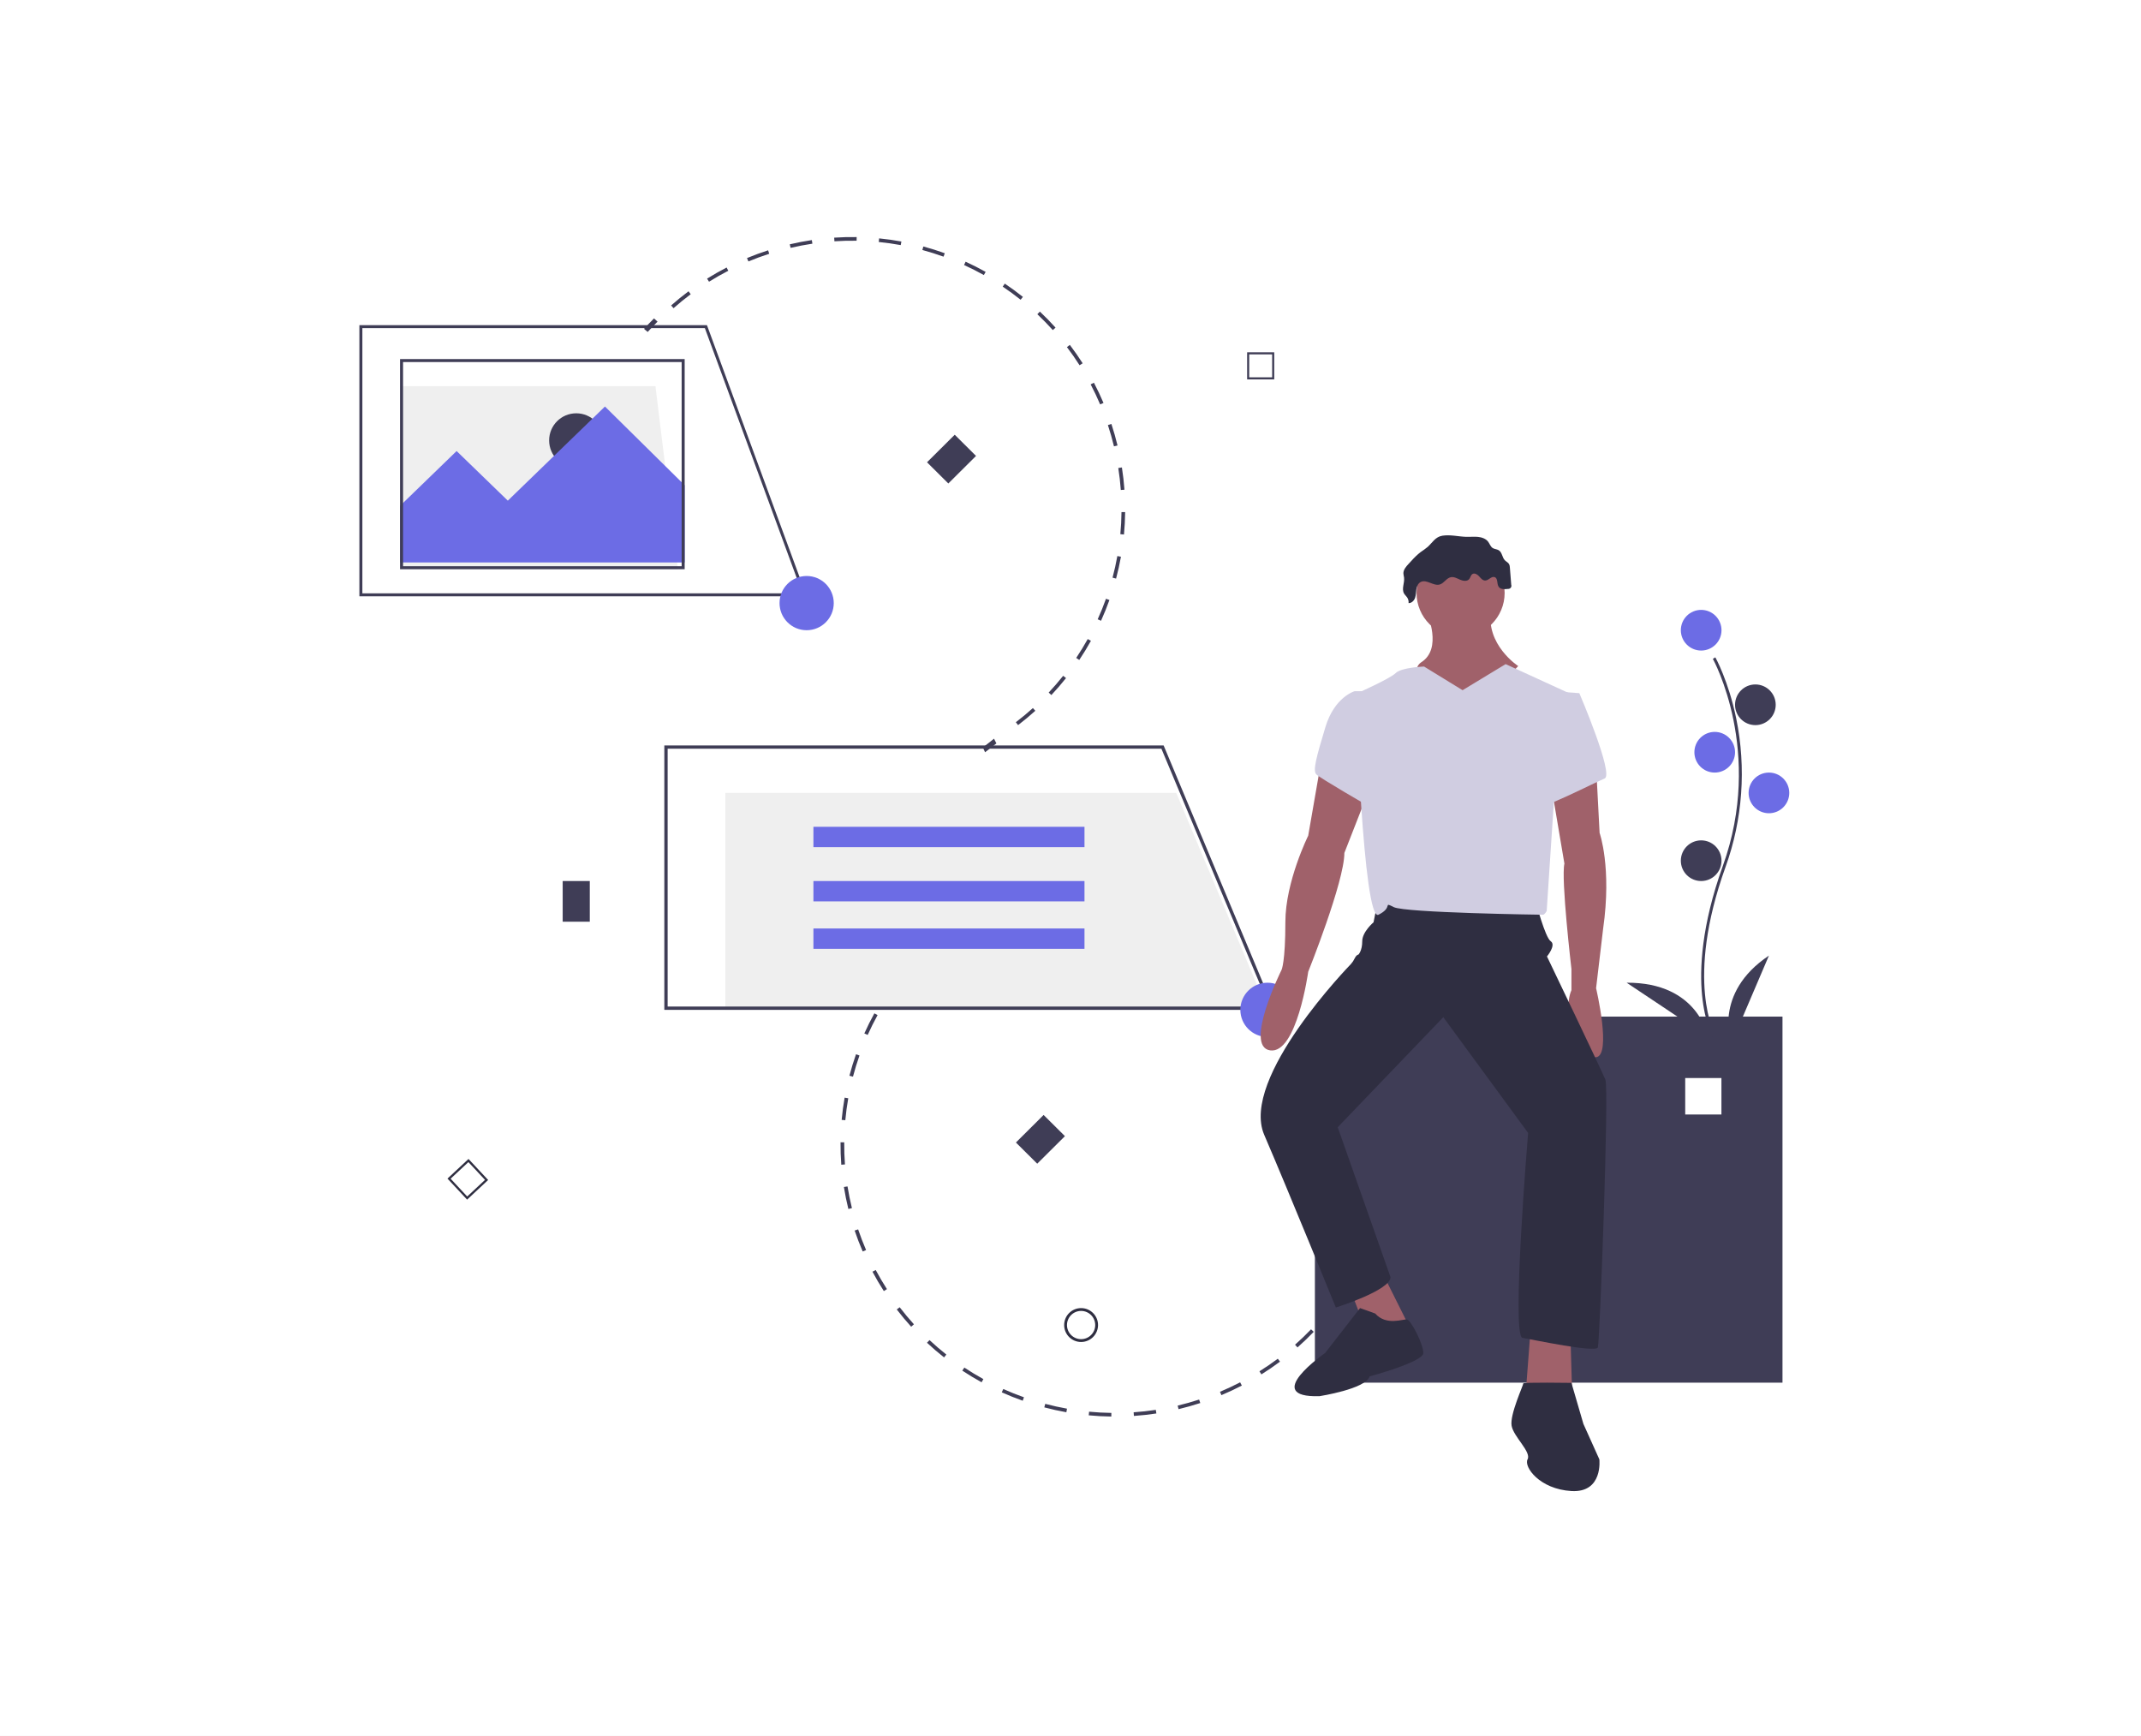
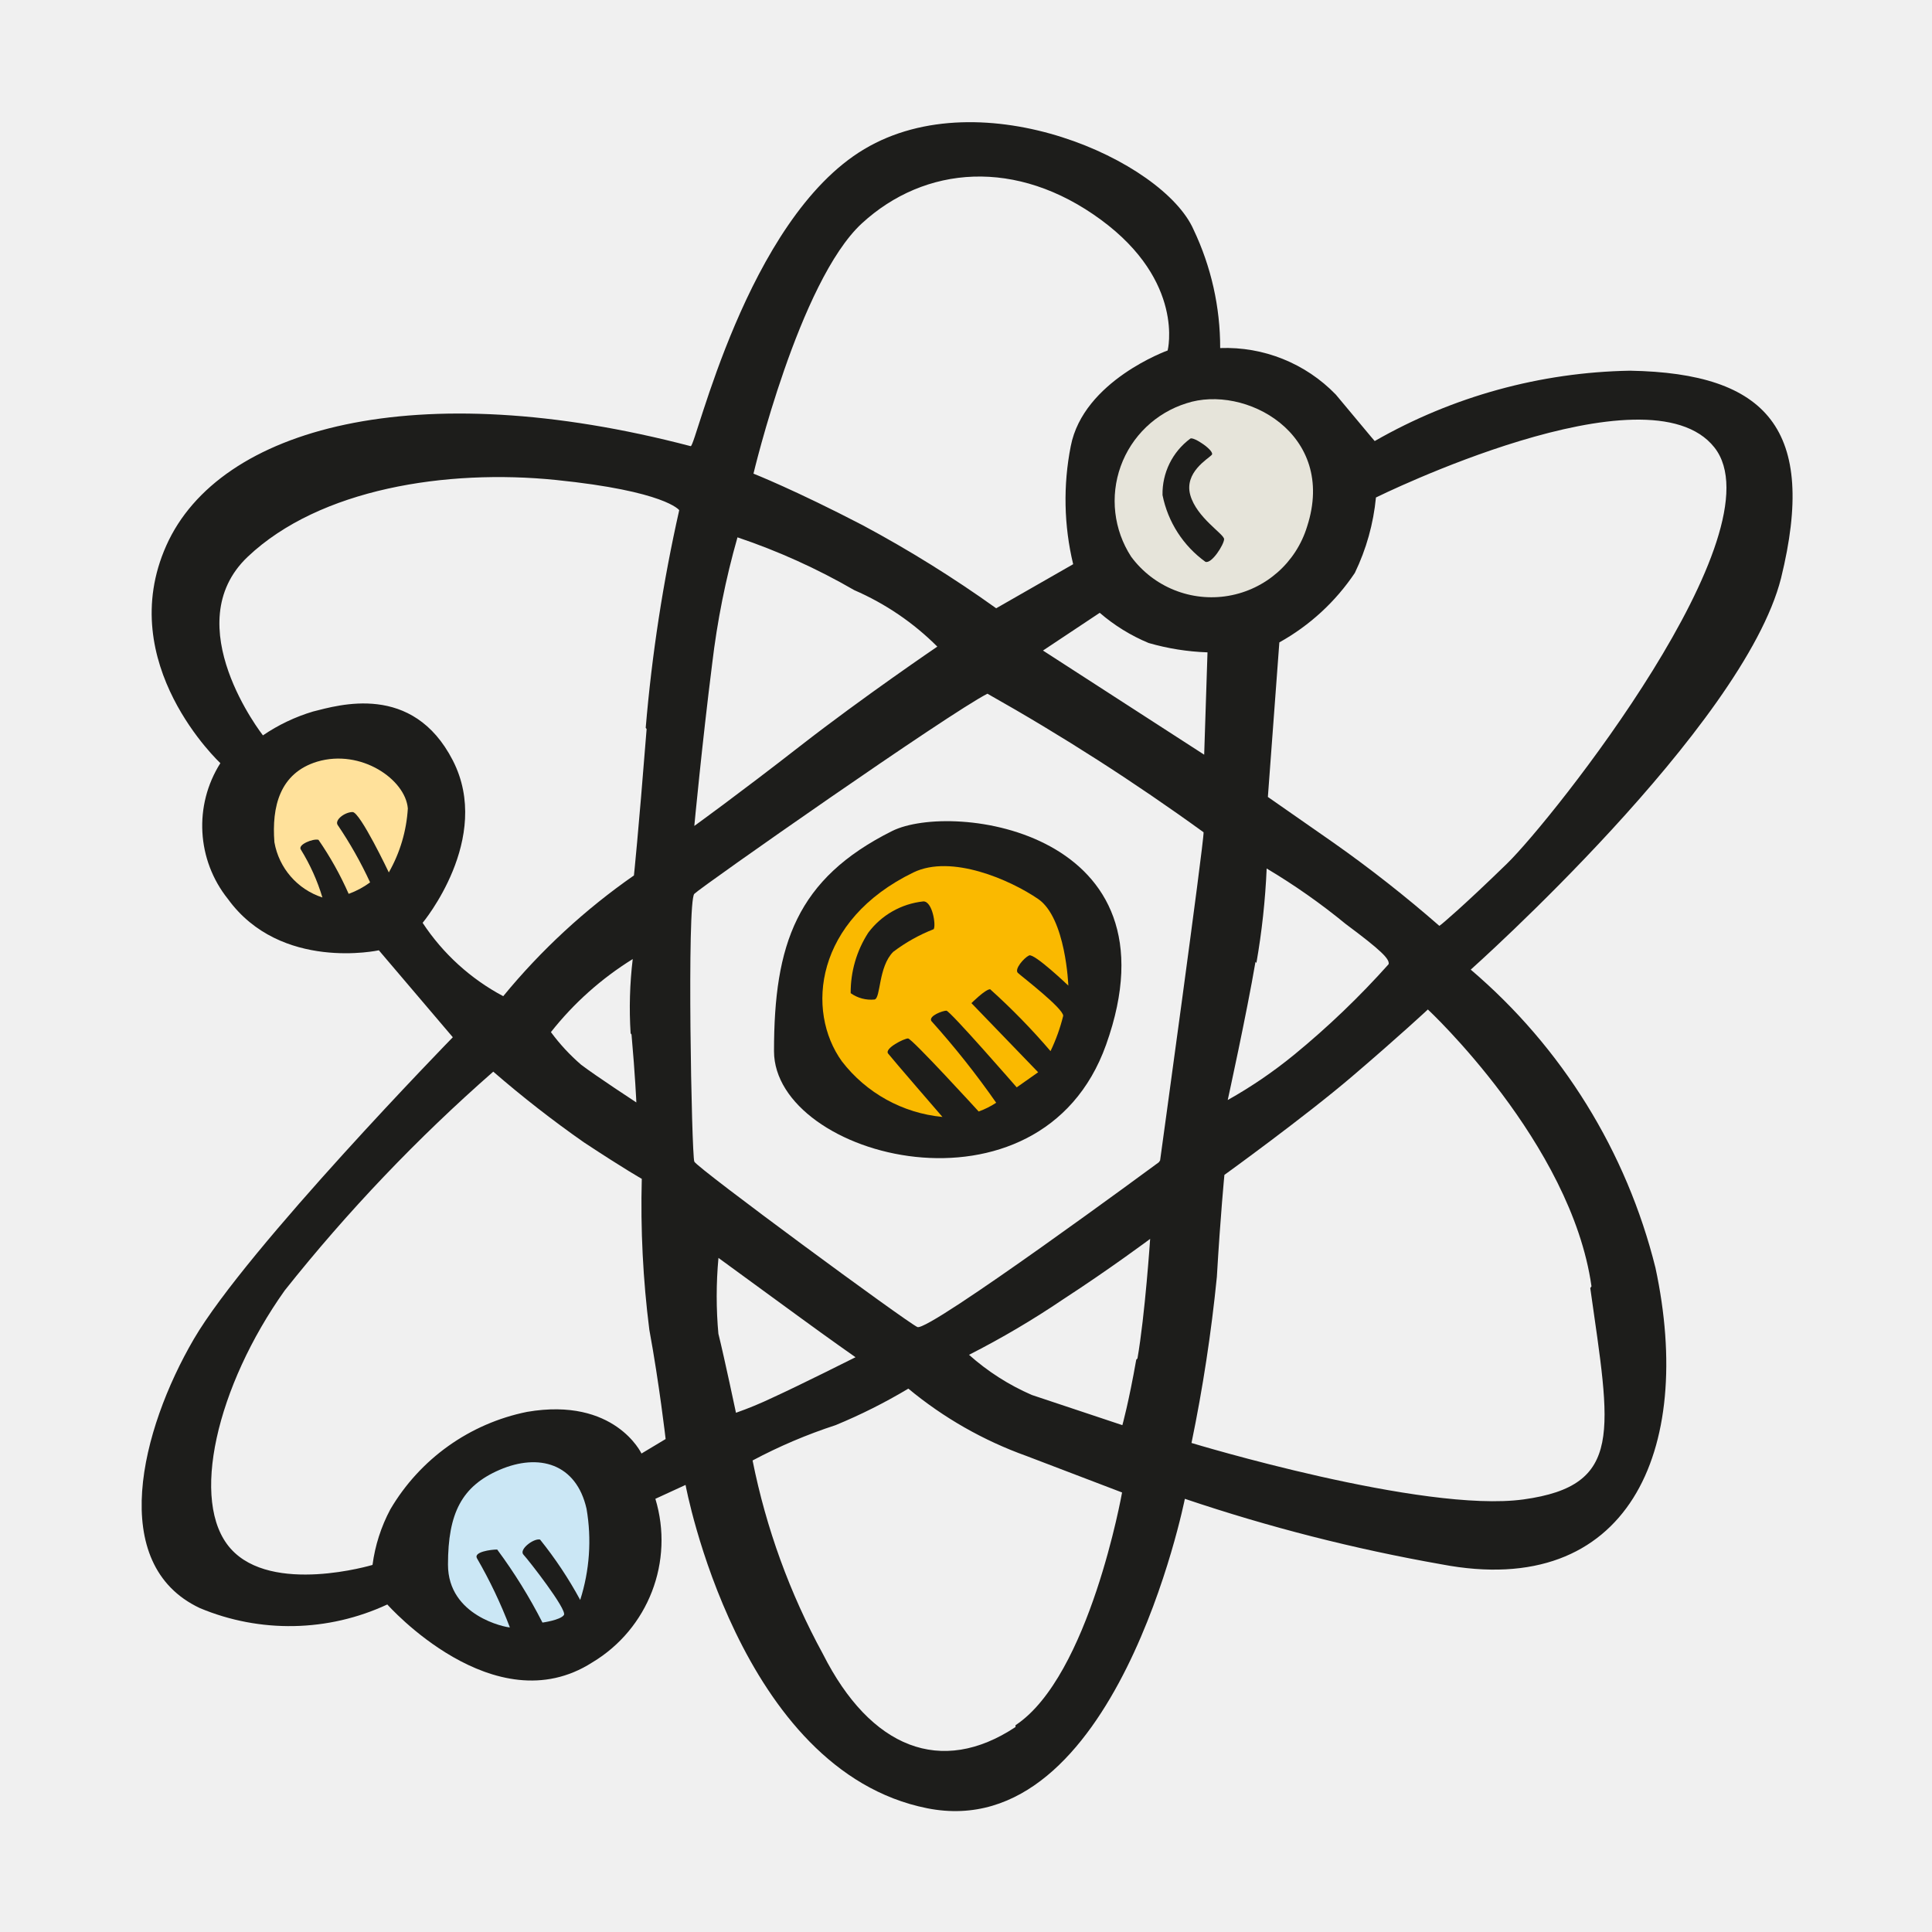
- <svg xmlns="http://www.w3.org/2000/svg" width="560px" height="454px" viewBox="0 0 560 454" version="1.1">
-   <g id="Agency-2" stroke="none" stroke-width="1" fill="none" fill-rule="evenodd">
-     <g id="Agency-1" transform="translate(-172, -1602)">
-       <g id="1" transform="translate(172, 1602)">
-         <rect id="Rectangle-Copy-16" fill="#FFFFFF" x="0" y="0" width="560" height="454" />
-         <g id="undraw_site_content_ihgn" transform="translate(94, 62)" fill-rule="nonzero">
-           <polygon id="Path" fill="#EFEFEF" points="83.308 86.876 10.635 86.876 10.635 39.005 77.436 39.005" />
-           <ellipse id="Oval" fill="#3F3D56" cx="56.72" cy="53.189" rx="7.09" ry="7.092" />
-           <path d="M74.445,24.009 C75.295,23.085 76.176,22.165 77.062,21.276 L77.991,22.125 C77.115,23.003 76.246,23.91 75.408,24.822 L74.445,24.009 Z" id="Path" fill="#3F3D56" />
-           <path d="M81.536,17.893 C82.998,16.601 84.531,15.354 86.093,14.188 L86.667,14.951 C85.126,16.101 83.613,17.331 82.171,18.607 L81.536,17.893 Z M90.944,10.872 C92.599,9.839 94.318,8.862 96.053,7.968 L96.493,8.815 C94.78,9.697 93.084,10.66 91.452,11.68 L90.944,10.872 Z M101.387,5.496 C103.187,4.751 105.043,4.069 106.905,3.471 L107.199,4.378 C105.362,4.968 103.53,5.641 101.754,6.377 L101.387,5.496 Z M112.79,2.827 L112.571,1.899 C114.475,1.453 116.418,1.08 118.345,0.791 L118.487,1.734 C116.586,2.019 114.669,2.387 112.79,2.827 Z M124.255,1.109 L124.191,0.158 C126.139,0.028 128.117,-0.022 130.069,0.009 L130.054,0.962 C128.128,0.931 126.177,0.981 124.255,1.109 L124.255,1.109 Z M135.846,1.294 L135.941,0.346 C137.885,0.538 139.846,0.815 141.768,1.167 L141.595,2.105 C139.698,1.757 137.764,1.484 135.846,1.294 L135.846,1.294 Z M171.704,126.897 C173.232,125.731 174.732,124.486 176.16,123.195 L176.803,123.902 C175.355,125.21 173.835,126.472 172.286,127.654 L171.704,126.897 Z M147.256,3.386 L147.506,2.466 C149.39,2.975 151.278,3.569 153.116,4.232 L152.791,5.128 C150.977,4.475 149.115,3.888 147.256,3.386 Z M180.295,119.139 C181.61,117.737 182.884,116.263 184.08,114.757 L184.831,115.349 C183.618,116.875 182.327,118.369 180.994,119.79 L180.295,119.139 Z M158.163,7.317 L158.561,6.45 C160.338,7.261 162.102,8.154 163.805,9.106 L163.337,9.937 C161.656,8.998 159.916,8.116 158.163,7.317 Z M187.493,110.081 C188.562,108.483 189.577,106.821 190.51,105.142 L191.347,105.604 C190.401,107.306 189.372,108.99 188.289,110.61 L187.493,110.081 Z M168.278,12.969 L168.813,12.179 C170.432,13.267 172.026,14.434 173.55,15.65 L172.953,16.395 C171.448,15.195 169.875,14.042 168.278,12.969 Z M193.112,99.973 C193.904,98.222 194.634,96.418 195.279,94.609 L196.181,94.928 C195.526,96.762 194.787,98.591 193.984,100.365 L193.112,99.973 Z M177.329,20.189 L177.986,19.496 C179.406,20.834 180.786,22.245 182.088,23.692 L181.376,24.329 C180.091,22.901 178.729,21.508 177.329,20.189 Z M196.997,89.085 C197.492,87.227 197.915,85.327 198.253,83.439 L199.195,83.607 C198.852,85.52 198.424,87.446 197.922,89.33 L196.997,89.085 Z M185.066,28.786 L185.828,28.21 C187.007,29.761 188.135,31.379 189.18,33.02 L188.372,33.531 C187.341,31.912 186.229,30.316 185.066,28.786 Z M199.035,77.709 C199.215,75.798 199.317,73.855 199.337,71.934 L200.294,71.945 C200.273,73.892 200.17,75.861 199.988,77.798 L199.035,77.709 Z M191.274,38.536 L192.121,38.094 C193.026,39.816 193.87,41.599 194.631,43.393 L193.75,43.764 C192.999,41.994 192.166,40.235 191.274,38.536 L191.274,38.536 Z M199.158,66.154 C199.019,64.244 198.797,62.311 198.5,60.41 L199.445,60.263 C199.747,62.19 199.971,64.149 200.112,66.085 L199.158,66.154 Z M195.785,49.177 L196.694,48.879 C197.303,50.725 197.844,52.627 198.301,54.516 L197.371,54.739 C196.92,52.874 196.385,50.998 195.785,49.177 L195.785,49.177 Z" id="Shape" fill="#3F3D56" />
-           <path d="M163.071,133.48 C164.053,132.749 165.037,131.982 165.995,131.2 L166.616,132.434 C165.645,133.227 164.647,134.005 163.652,134.746 L163.071,133.48 Z" id="Path" fill="#3F3D56" />
-           <polygon id="Path" fill="#6C6CE5" points="10.635 70.306 25.432 55.969 38.825 68.945 64.236 44.324 85.081 64.906 85.081 85.103 10.635 85.103" />
-           <path d="M249.924,203.892 L249.924,299.632 L372.227,299.632 L372.227,203.892 L249.924,203.892 Z M356.257,229.495 L346.784,229.495 L346.784,219.957 L356.257,219.957 L356.257,229.495 Z" id="Shape" fill="#3F3D56" />
-           <rect id="Rectangle" fill="#3F3D56" x="53.175" y="168.432" width="7.09" height="10.638" />
-           <polygon id="Rectangle" fill="#3F3D56" transform="translate(178.1328, 235.9897) rotate(45) translate(-178.1328, -235.9897) " points="174.217 230.892 182.077 230.87 182.048 241.087 174.188 241.11" />
-           <polygon id="Rectangle" fill="#3F3D56" transform="translate(154.8809, 58.07808) rotate(45) translate(-154.8809, -58.07808) " points="150.966 52.98 158.825 52.958 158.796 63.176 150.937 63.198" />
-           <path d="M258.787,268.236 C258.435,269.252 258.066,270.271 257.688,271.265 L257.014,270.708 C257.388,269.727 257.752,268.722 258.099,267.719 L258.787,268.236 Z" id="Path" fill="#3F3D56" />
-           <path d="M257.014,277.199 C255.915,278.814 254.735,280.403 253.506,281.92 L252.757,281.323 C253.969,279.826 255.133,278.258 256.217,276.665 L257.014,277.199 Z M249.616,286.337 C248.264,287.749 246.836,289.122 245.371,290.418 L244.731,289.706 C246.177,288.427 247.586,287.073 248.919,285.68 L249.616,286.337 Z M240.799,294.136 C239.234,295.305 237.598,296.425 235.936,297.467 L235.423,296.66 C237.063,295.633 238.677,294.527 240.221,293.373 L240.799,294.136 Z M230.369,299.549 L230.815,300.394 C229.073,301.298 227.276,302.141 225.473,302.899 L225.099,302.02 C226.878,301.272 228.651,300.441 230.369,299.549 Z M219.642,304.054 L219.942,304.96 C218.078,305.569 216.166,306.107 214.258,306.561 L214.034,305.633 C215.917,305.186 217.803,304.654 219.642,304.054 Z M208.314,306.746 L208.46,307.689 C206.519,307.983 204.542,308.201 202.583,308.335 L202.516,307.383 C204.449,307.251 206.4,307.036 208.314,306.746 L208.314,306.746 Z M141.958,193.844 C140.763,195.353 139.616,196.932 138.549,198.537 L137.746,198.011 C138.828,196.384 139.991,194.784 141.203,193.254 L141.958,193.844 Z M196.686,307.543 L196.673,308.497 C194.711,308.47 192.726,308.362 190.771,308.175 L190.863,307.225 C192.792,307.41 194.751,307.517 196.686,307.543 Z M135.541,203.494 C134.612,205.179 133.741,206.924 132.954,208.68 L132.076,208.292 C132.874,206.512 133.756,204.744 134.698,203.036 L135.541,203.494 Z M185.086,306.433 L184.916,307.373 C182.984,307.027 181.044,306.598 179.147,306.097 L179.395,305.175 C181.265,305.669 183.18,306.093 185.086,306.433 Z M130.804,214.059 C130.164,215.874 129.592,217.736 129.104,219.596 L128.174,219.355 C128.669,217.471 129.248,215.583 129.897,213.744 L130.804,214.059 Z M173.826,303.458 L173.504,304.357 C171.656,303.704 169.812,302.966 168.024,302.165 L168.419,301.295 C170.184,302.086 172.003,302.814 173.826,303.458 Z M127.867,225.252 C127.534,227.145 127.276,229.076 127.101,230.99 L126.143,230.903 C126.321,228.964 126.583,227.007 126.92,225.088 L127.867,225.252 Z M163.21,298.7 L162.744,299.535 C161.027,298.59 159.33,297.563 157.7,296.483 L158.234,295.689 C159.842,296.755 161.516,297.768 163.21,298.7 Z M126.812,236.771 C126.796,238.695 126.861,240.642 127.005,242.556 L126.046,242.627 C125.9,240.687 125.835,238.714 125.851,236.763 L126.812,236.771 Z M153.526,292.281 L152.929,293.028 C151.393,291.817 149.89,290.527 148.462,289.194 L149.121,288.499 C150.529,289.814 152.012,291.086 153.526,292.281 L153.526,292.281 Z M127.678,248.306 C127.982,250.203 128.369,252.112 128.83,253.98 L127.897,254.207 C127.429,252.314 127.036,250.379 126.729,248.455 L127.678,248.306 Z M145.043,284.365 L144.329,285.003 C143.017,283.558 141.749,282.039 140.559,280.488 L141.324,279.91 C142.498,281.44 143.749,282.939 145.043,284.365 Z M130.453,259.539 C131.067,261.358 131.766,263.177 132.532,264.946 L131.649,265.322 C130.873,263.53 130.163,261.686 129.541,259.843 L130.453,259.539 Z M137.988,275.165 L137.177,275.679 C136.123,274.041 135.119,272.33 134.201,270.612 L135.051,270.165 C135.956,271.862 136.947,273.548 137.988,275.165 Z" id="Shape" fill="#3F3D56" />
-           <path d="M147.118,185.274 C146.231,186.139 145.349,187.035 144.497,187.935 L143.573,187.087 C144.437,186.174 145.331,185.266 146.23,184.389 L147.118,185.274 Z" id="Path" fill="#3F3D56" />
-           <path d="M354.018,209.211 C353.931,209.065 351.893,205.547 351.186,198.243 C350.538,191.541 350.955,180.246 356.623,164.489 C367.362,134.639 354.148,110.555 354.013,110.315 L354.665,109.924 C354.7,109.985 358.109,116.126 360.124,125.904 C362.785,138.867 361.816,152.346 357.33,164.761 C346.609,194.559 354.579,208.666 354.661,208.805 L354.018,209.211 Z" id="Path" fill="#3F3D56" />
-           <ellipse id="Oval" fill="#6C6CE5" cx="350.957" cy="102.832" rx="5.318" ry="5.319" />
-           <ellipse id="Oval" fill="#3F3D56" cx="365.137" cy="122.335" rx="5.318" ry="5.319" />
-           <ellipse id="Oval" fill="#6C6CE5" cx="354.502" cy="134.746" rx="5.318" ry="5.319" />
-           <ellipse id="Oval" fill="#6C6CE5" cx="368.682" cy="145.384" rx="5.318" ry="5.319" />
-           <ellipse id="Oval" fill="#3F3D56" cx="350.957" cy="163.114" rx="5.318" ry="5.319" />
-           <path d="M358.835,210.984 C358.835,210.984 353.912,197.813 368.682,187.935 L358.835,210.984 Z" id="Path" fill="#3F3D56" />
-           <path d="M352.73,209.211 C352.73,209.211 350.296,194.905 331.46,195.028 L352.73,209.211 Z" id="Path" fill="#3F3D56" />
-           <path d="M188.773,288.995 C186.325,288.995 184.341,287.01 184.341,284.562 C184.341,282.114 186.325,280.13 188.773,280.13 C191.22,280.13 193.204,282.114 193.204,284.562 C193.201,287.009 191.219,288.992 188.773,288.995 Z M188.773,280.868 C186.733,280.868 185.08,282.522 185.08,284.562 C185.08,286.602 186.733,288.256 188.773,288.256 C190.812,288.256 192.465,286.602 192.465,284.562 C192.463,282.523 190.811,280.871 188.773,280.868 Z" id="Shape" fill="#2F2E41" />
-           <path d="M239.289,37.232 L232.199,37.232 L232.199,30.141 L239.289,30.141 L239.289,37.232 Z M232.744,36.687 L238.744,36.687 L238.744,30.686 L232.744,30.686 L232.744,36.687 Z" id="Shape" fill="#3F3D56" />
-           <path d="M28.175,251.762 L23.043,246.258 L28.545,241.124 L33.678,246.628 L28.175,251.762 Z M23.861,246.287 L28.204,250.944 L32.86,246.6 L28.517,241.943 L23.861,246.287 Z" id="Shape" fill="#2F2E41" />
-           <polygon id="Path" fill="#EFEFEF" points="237.517 202.119 95.716 202.119 95.716 145.384 213.666 145.384" />
-           <path d="M239.289,202.119 L79.763,202.119 L79.763,132.973 L210.36,132.973 L210.47,133.237 L239.289,202.119 Z M80.629,201.265 L237.995,201.265 L209.78,133.827 L80.629,133.827 L80.629,201.265 Z" id="Shape" fill="#3F3D56" />
-           <rect id="Rectangle" fill="#6C6CE5" x="118.758" y="154.249" width="70.9" height="5.319" />
-           <rect id="Rectangle" fill="#6C6CE5" x="118.758" y="168.432" width="70.9" height="5.319" />
-           <rect id="Rectangle" fill="#6C6CE5" x="118.758" y="180.843" width="70.9" height="5.319" />
-           <path d="M116.986,93.968 L0,93.968 L0,23.049 L90.914,23.049 L91.008,23.304 L116.986,93.968 Z M0.781,93.188 L115.867,93.188 L90.368,23.828 L0.781,23.828 L0.781,93.188 Z" id="Shape" fill="#3F3D56" />
-           <path d="M85.081,86.876 L10.635,86.876 L10.635,31.914 L85.081,31.914 L85.081,86.876 Z M11.423,86.096 L84.293,86.096 L84.293,32.693 L11.423,32.693 L11.423,86.096 Z" id="Shape" fill="#3F3D56" />
-           <ellipse id="Oval" fill="#6C6CE5" cx="116.986" cy="95.741" rx="7.09" ry="7.092" />
-           <ellipse id="Oval" fill="#6C6CE5" cx="237.517" cy="202.119" rx="7.09" ry="7.092" />
-           <ellipse id="Oval" fill="#A0616A" cx="288.033" cy="93.081" rx="11.521" ry="11.524" />
-           <path d="M279.293,98.527 C279.293,98.527 283.345,107.645 277.773,111.191 C272.202,114.737 286.891,129.427 286.891,129.427 L303.1,112.204 C303.1,112.204 294.489,106.632 296.008,97.514 L279.293,98.527 Z" id="Path" fill="#A0616A" />
-           <path d="M251.66,136.519 L248.175,156.573 C248.175,156.573 242.202,168.605 242.202,179.133 C242.202,189.661 241.207,191.666 241.207,191.666 C241.207,191.666 231.251,211.72 238.22,212.723 C245.189,213.726 248.175,192.168 248.175,192.168 C248.175,192.168 257.633,168.605 257.633,161.085 L264.104,144.54 L251.66,136.519 Z" id="Path" fill="#A0616A" />
-           <path d="M323.472,138.292 L324.392,155.843 C324.392,155.843 327.615,164.869 325.313,180.916 L323.472,196.461 C323.472,196.461 327.615,214.012 323.472,214.514 C319.328,215.015 314.264,203.482 317.026,196.963 L317.026,191.447 C317.026,191.447 314.264,167.878 315.185,163.866 L311.962,144.811 L323.472,138.292 Z" id="Path" fill="#A0616A" />
-           <polygon id="Path" fill="#A0616A" points="258.787 274.257 263.772 287.222 274.739 285.227 267.76 271.265" />
-           <polygon id="Path" fill="#A0616A" points="306.361 285.449 304.872 304.951 317.28 304.951 316.783 288.015" />
-           <path d="M266.744,171.781 L265.264,179.225 C265.264,179.225 262.306,181.707 262.306,184.188 C262.306,186.67 261.32,187.663 261.32,187.663 C261.32,187.663 260.827,187.663 260.334,188.655 C260.079,189.197 259.747,189.699 259.348,190.144 C259.348,190.144 230.257,219.923 236.667,234.812 C243.077,249.702 255.403,279.977 255.403,279.977 C255.403,279.977 269.702,275.51 269.702,272.036 L255.896,232.827 L283.508,204.041 L305.696,234.316 C305.696,234.316 301.258,287.421 304.217,287.918 C307.175,288.414 323.446,291.888 323.939,290.399 C324.432,288.91 326.898,222.901 325.912,220.419 C324.925,217.938 310.627,188.159 310.627,188.159 C310.627,188.159 313.092,185.181 311.613,184.188 C310.133,183.196 307.668,173.766 307.668,173.766 C307.668,173.766 269.209,167.314 266.744,171.781 Z" id="Path" fill="#2F2E41" />
-           <path d="M288.556,118.52 L278.479,112.333 C278.479,112.333 272.558,112.548 271.058,114.041 C269.558,115.534 260.559,119.516 260.559,119.516 C260.559,119.516 262.559,179.239 266.559,177.249 C270.558,175.258 267.558,173.765 270.558,175.258 C273.558,176.751 309.053,177.249 309.553,177.249 C310.053,177.249 310.553,176.253 310.553,176.253 L312.553,145.894 L319.052,120.511 L299.811,111.697 L288.556,118.52 Z" id="Path" fill="#D0CDE1" />
-           <path d="M264.104,118.789 L260.293,118.789 C260.293,118.789 255.053,120.271 252.671,128.177 C250.289,136.083 249.337,139.542 250.289,140.53 C251.242,141.518 264.104,148.93 264.104,148.93 L264.104,118.789 Z" id="Path" fill="#D0CDE1" />
-           <path d="M311.975,118.789 L319.09,119.297 C319.09,119.297 328.237,140.61 325.696,141.625 C323.155,142.64 308.417,150.252 308.417,148.729 C308.417,147.207 311.975,118.789 311.975,118.789 Z" id="Path" fill="#D0CDE1" />
-           <path d="M265.683,281.54 L261.731,280.13 L252.596,291.882 C252.596,291.882 235.632,303.635 251.142,303.165 C251.142,303.165 263.259,301.284 264.229,297.994 C264.229,297.994 278.284,294.233 278.284,291.882 C278.284,289.532 275.054,283.266 274.004,283.108 C272.953,282.95 268.591,284.831 265.683,281.54 Z" id="Path" fill="#2F2E41" />
-           <path d="M317.026,299.687 C317.026,299.687 304.345,299.494 304.426,299.834 C304.508,300.175 300.856,307.98 301.378,310.907 C301.9,313.834 306.594,317.736 305.551,319.687 C304.508,321.639 308.68,327.493 317.026,327.98 C325.371,328.468 324.328,319.687 324.328,319.687 L320.155,310.419 L317.026,299.687 Z" id="Path" fill="#2F2E41" />
-           <path d="M279.456,81.018 C278.843,81.519 278.202,81.989 277.538,82.426 C276.699,83.093 275.925,83.83 275.224,84.629 L274.433,85.478 C273.76,86.201 273.046,87.025 273.075,87.994 C273.085,88.353 273.2,88.702 273.245,89.059 C273.424,90.475 272.522,92.031 273.265,93.266 C273.48,93.623 273.812,93.903 274.048,94.247 C274.35,94.688 274.483,95.215 274.426,95.74 C275.225,95.771 275.879,95.085 276.13,94.357 C276.38,93.63 276.346,92.844 276.468,92.087 C276.59,91.33 276.933,90.528 277.65,90.191 C279.181,89.472 280.939,91.342 282.573,90.876 C283.714,90.55 284.315,89.194 285.482,88.967 C286.316,88.804 287.12,89.28 287.896,89.617 C288.672,89.954 289.718,90.11 290.267,89.485 C290.63,89.071 290.669,88.408 291.151,88.127 C291.728,87.79 292.451,88.259 292.889,88.754 C293.326,89.248 293.809,89.853 294.484,89.835 C295.381,89.811 296.067,88.666 296.918,88.938 C297.879,89.244 297.437,90.718 298.02,91.511 C298.512,92.182 299.544,92.143 300.392,92.032 C300.682,92.06 300.968,91.943 301.147,91.722 C301.327,91.501 301.376,91.207 301.276,90.944 L300.922,86.441 C300.921,86.131 300.85,85.824 300.714,85.542 C300.468,85.114 299.957,84.897 299.61,84.538 C298.88,83.785 298.915,82.463 298.007,81.915 C297.536,81.631 296.919,81.639 296.451,81.35 C295.851,80.978 295.658,80.234 295.237,79.681 C294.636,78.889 293.585,78.522 292.57,78.421 C291.554,78.321 290.529,78.442 289.508,78.41 C287.433,78.345 285.357,77.785 283.272,78.113 C281.452,78.399 280.689,79.879 279.456,81.018 Z" id="Path" fill="#2F2E41" />
-         </g>
-       </g>
-     </g>
-   </g>
+ <svg xmlns="http://www.w3.org/2000/svg" width="800px" height="800px" viewBox="0 0 64 64">
+   <path d="m59 19.15c1.21-4.92-.46-6.79-5-6.87a17.62 17.62 0 0 0 -8.46 2.33s.09.12-1.29-1.54a5.07 5.07 0 0 0 -3.83-1.54 9.1 9.1 0 0 0 -.88-3.92c-1-2.29-7-5-10.91-2.67s-5.58 9.88-5.75 9.84c-9.08-2.38-15.62-.63-17.37 3.29s1.79 7.21 1.79 7.21a3.88 3.88 0 0 0 .25 4.5c1.75 2.41 5 1.7 5 1.7l2.45 2.88s-6.83 7-8.58 10-2.88 7.46.2 8.91a7.68 7.68 0 0 0 6.21-.12s3.54 4 6.79 1.92a4.72 4.72 0 0 0 2.09-5.42l1-.46s1.75 9.46 8 10.71 8.54-10.25 8.54-10.25a58 58 0 0 0 8.5 2.17c6.18 1.18 8.39-3.75 7.09-9.82a19 19 0 0 0 -6.12-9.88s9.04-8.05 10.28-12.97zm-37.75 29s-.88-1.88-3.79-1.38a6.82 6.82 0 0 0 -4.53 3.23 5.41 5.41 0 0 0 -.59 1.84s-3.33 1-4.7-.54-.46-5.38 1.79-8.55a55.74 55.74 0 0 1 6.91-7.25 36.87 36.87 0 0 0 3 2.34c1.38.91 1.92 1.21 1.92 1.21a32.75 32.75 0 0 0 .25 5c.33 1.79.54 3.62.54 3.62zm-.33-13.88c.12 1.34.16 2.25.16 2.25s-1.33-.87-1.83-1.25a6.58 6.58 0 0 1 -1-1.08 10.49 10.49 0 0 1 2.71-2.42 13.51 13.51 0 0 0 -.07 2.46zm.5-10.12c-.28 3.54-.42 4.85-.42 4.85a21.49 21.49 0 0 0 -4.33 4 7.3 7.3 0 0 1 -2.67-2.43s2.33-2.79 1-5.38-3.79-1.83-4.63-1.62a6 6 0 0 0 -1.66.79s-2.88-3.67-.5-5.92 6.58-2.91 10.21-2.54 4.08 1 4.08 1a53 53 0 0 0 -1.11 7.21zm20.2 7.75a24.17 24.17 0 0 0 .34-3.13 21.27 21.27 0 0 1 2.62 1.84c1.17.87 1.46 1.16 1.42 1.33a28 28 0 0 1 -3.13 3 15.3 15.3 0 0 1 -2.2 1.5s.63-2.87.92-4.58zm-1.62-10.29-.11 3.39-5.34-3.45 1.88-1.25a6 6 0 0 0 1.62 1 8 8 0 0 0 1.95.31zm-11.45-14.21c2.09-1.92 5.13-2.17 7.92-.12s2.21 4.33 2.21 4.33-2.79 1-3.21 3.17a9.15 9.15 0 0 0 .08 3.91l-2.55 1.46a40.18 40.18 0 0 0 -4.42-2.75c-2.25-1.17-3.62-1.71-3.62-1.71s1.51-6.37 3.59-8.29zm-4.96 14.6a26.73 26.73 0 0 1 .84-4.2 21.29 21.29 0 0 1 3.87 1.75 8.89 8.89 0 0 1 2.75 1.87s-2.46 1.67-4.54 3.29-3.51 2.65-3.51 2.65.26-2.75.59-5.36zm.21 22.21a13.79 13.79 0 0 1 0-2.54l2.63 1.92c1.08.79 1.91 1.37 1.91 1.37s-1.83.92-2.75 1.34a12.27 12.27 0 0 1 -1.21.5s-.38-1.8-.58-2.61zm9.84 13c-2.46 1.63-4.8.71-6.38-2.42a22.6 22.6 0 0 1 -2.33-6.41 17.19 17.19 0 0 1 2.75-1.17 18.18 18.18 0 0 0 2.41-1.21 13 13 0 0 0 3.91 2.23l3.17 1.21s-1.08 6.09-3.53 7.71zm4-12.17c-.25 1.42-.46 2.17-.46 2.17l-3-1a7.79 7.79 0 0 1 -2.08-1.33 29.06 29.06 0 0 0 3.12-1.84c1.54-1 2.88-2 2.88-2s-.17 2.53-.42 3.96zm.75-6.54s-7.63 5.63-8 5.46-7.3-5.27-7.39-5.48-.25-8.62 0-8.87 8.46-6 9.71-6.63a74.47 74.47 0 0 1 7.16 4.59c.02.29-1.44 10.87-1.44 10.87zm14.29 4.17c.67 4.75 1.12 6.54-2.21 7s-11-1.87-11-1.87a53.2 53.2 0 0 0 .84-5.5c.12-2.05.25-3.38.25-3.38s2.66-1.92 4.24-3.27 2.5-2.21 2.5-2.21 4.75 4.42 5.42 9.17zm-5-12a42.75 42.75 0 0 0 -3.5-2.75l-2.18-1.52.38-5.12a7.25 7.25 0 0 0 2.5-2.3 7.35 7.35 0 0 0 .7-2.5s9-4.45 11.21-1.66-5.37 12.33-6.87 13.79-2.16 2-2.16 2z" fill="#1d1d1b" />
+   <path d="m39.3 13.36c1.93-.64 5 1 4 4.08a3.31 3.31 0 0 1 -5.83 1 3.39 3.39 0 0 1 1.83-5.08z" fill="#e6e4da" />
+   <path d="m39.43 14.53c.1-.08.83.41.71.54s-.92.58-.71 1.33 1.12 1.29 1.12 1.46-.41.83-.62.75a3.59 3.59 0 0 1 -1.42-2.21 2.27 2.27 0 0 1 .92-1.87z" fill="#1d1d1b" />
+   <path d="m29.55 27.53c2-1 9.62 0 7.09 7.08-2.17 6.08-11 3.75-11 .21s.75-5.71 3.91-7.29z" fill="#1d1d1b" />
+   <path d="m30.26 28.9c1.26-.61 3.21.25 4.13.88s1 2.87 1 2.87-1.13-1.08-1.3-1-.5.46-.37.58 1.5 1.17 1.5 1.42a6 6 0 0 1 -.42 1.17 21.82 21.82 0 0 0 -2-2.05c-.16 0-.62.46-.62.46l2.21 2.29-.71.5s-2.21-2.54-2.33-2.54-.59.17-.5.34a28 28 0 0 1 2.15 2.71 2.75 2.75 0 0 1 -.58.29s-2.21-2.42-2.34-2.42-.79.33-.66.5 1.8 2.1 1.8 2.1a4.77 4.77 0 0 1 -3.33-1.84c-1.21-1.68-.89-4.68 2.37-6.26z" fill="#fab900" />
+   <path d="m30.59 29.86c.3 0 .42.79.34.92a5.59 5.59 0 0 0 -1.34.75c-.5.5-.41 1.54-.62 1.58a1.16 1.16 0 0 1 -.79-.21 3.64 3.64 0 0 1 .58-2 2.62 2.62 0 0 1 1.83-1.04z" fill="#1d1d1b" />
+   <path d="m16.55 48.69c1.3-.56 2.54-.21 2.88 1.29a6.37 6.37 0 0 1 -.21 3.02 13.32 13.32 0 0 0 -1.33-2c-.21-.05-.71.33-.55.5s1.46 1.83 1.34 2-.71.25-.71.25a17.17 17.17 0 0 0 -1.5-2.42c-.21 0-.79.08-.67.29a15.73 15.73 0 0 1 1.09 2.29c-.13 0-2.05-.37-2.05-2.08s.46-2.6 1.71-3.14z" fill="#cbe7f5" />
+   <path d="m10.51 25.23c1.45-.43 2.92.59 3 1.55a4.86 4.86 0 0 1 -.63 2.12s-.95-2-1.2-2-.59.25-.5.42a13.42 13.42 0 0 1 1.08 1.91 2.78 2.78 0 0 1 -.71.38 10.88 10.88 0 0 0 -1-1.79c-.17-.05-.71.16-.58.33a6.65 6.65 0 0 1 .71 1.58 2.35 2.35 0 0 1 -1.59-1.83c-.09-1.17.17-2.29 1.42-2.67z" fill="#ffe19b" />
</svg>
